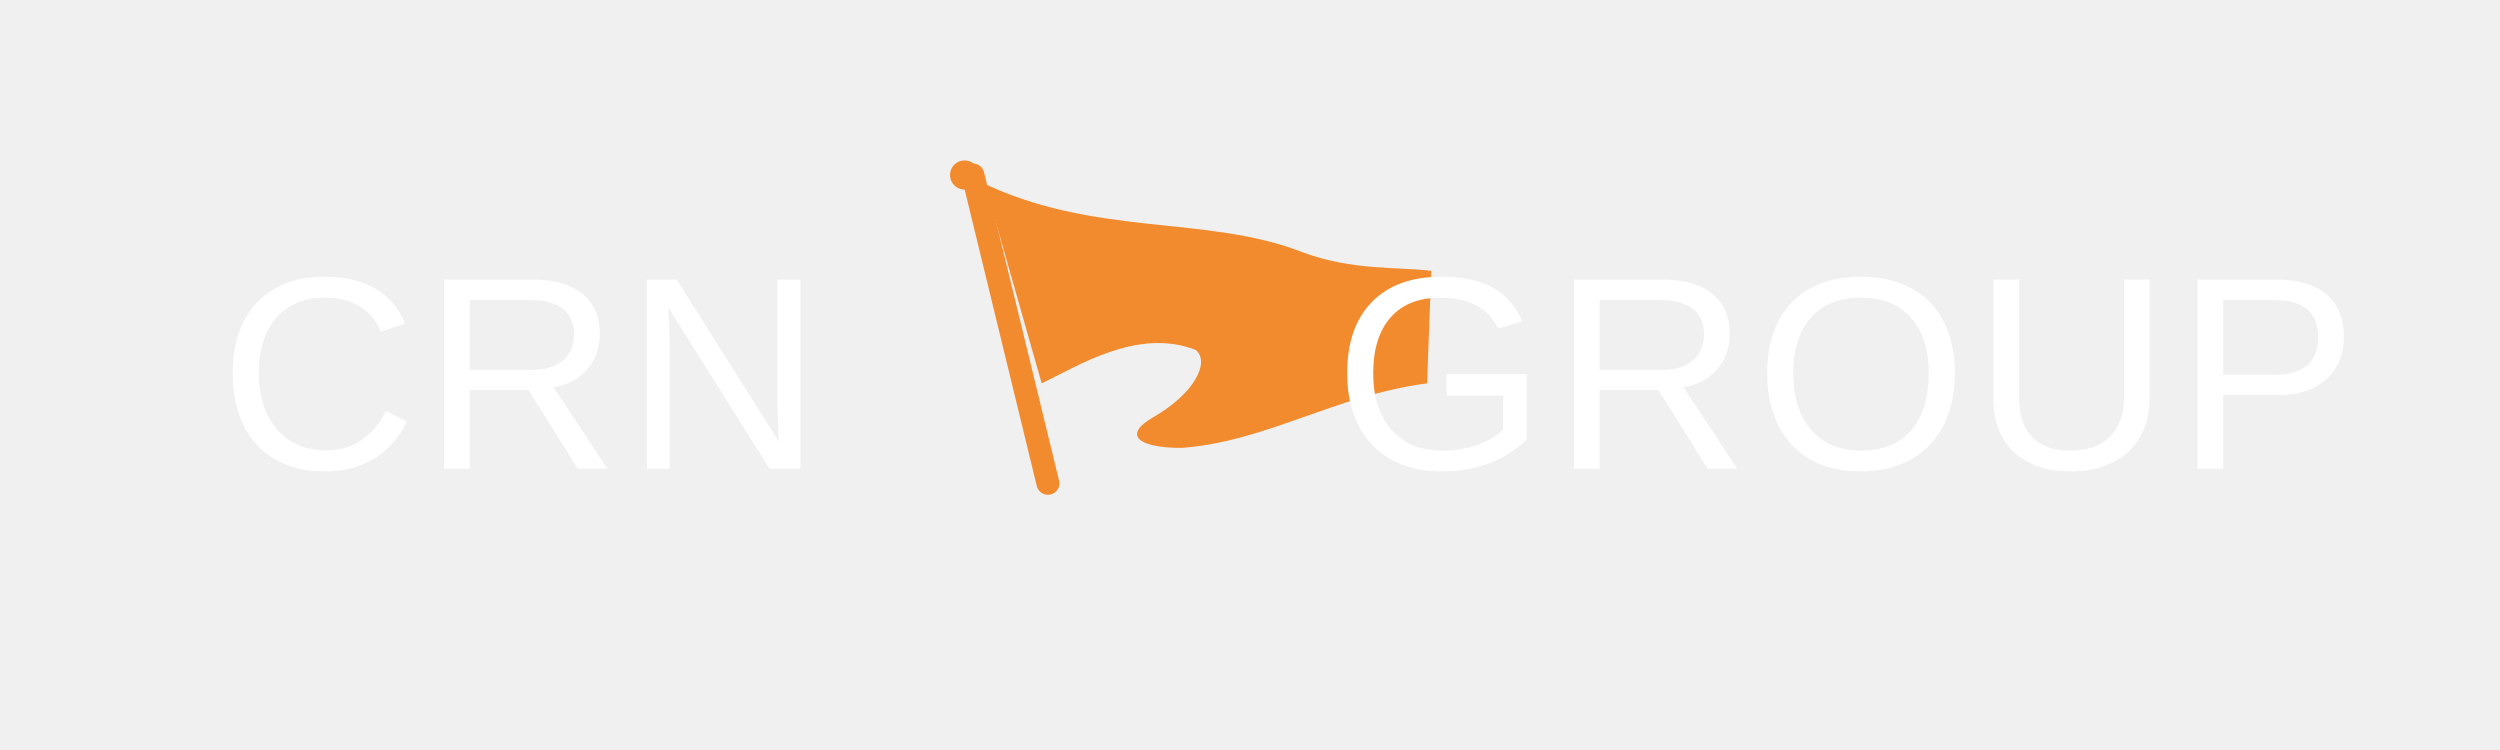
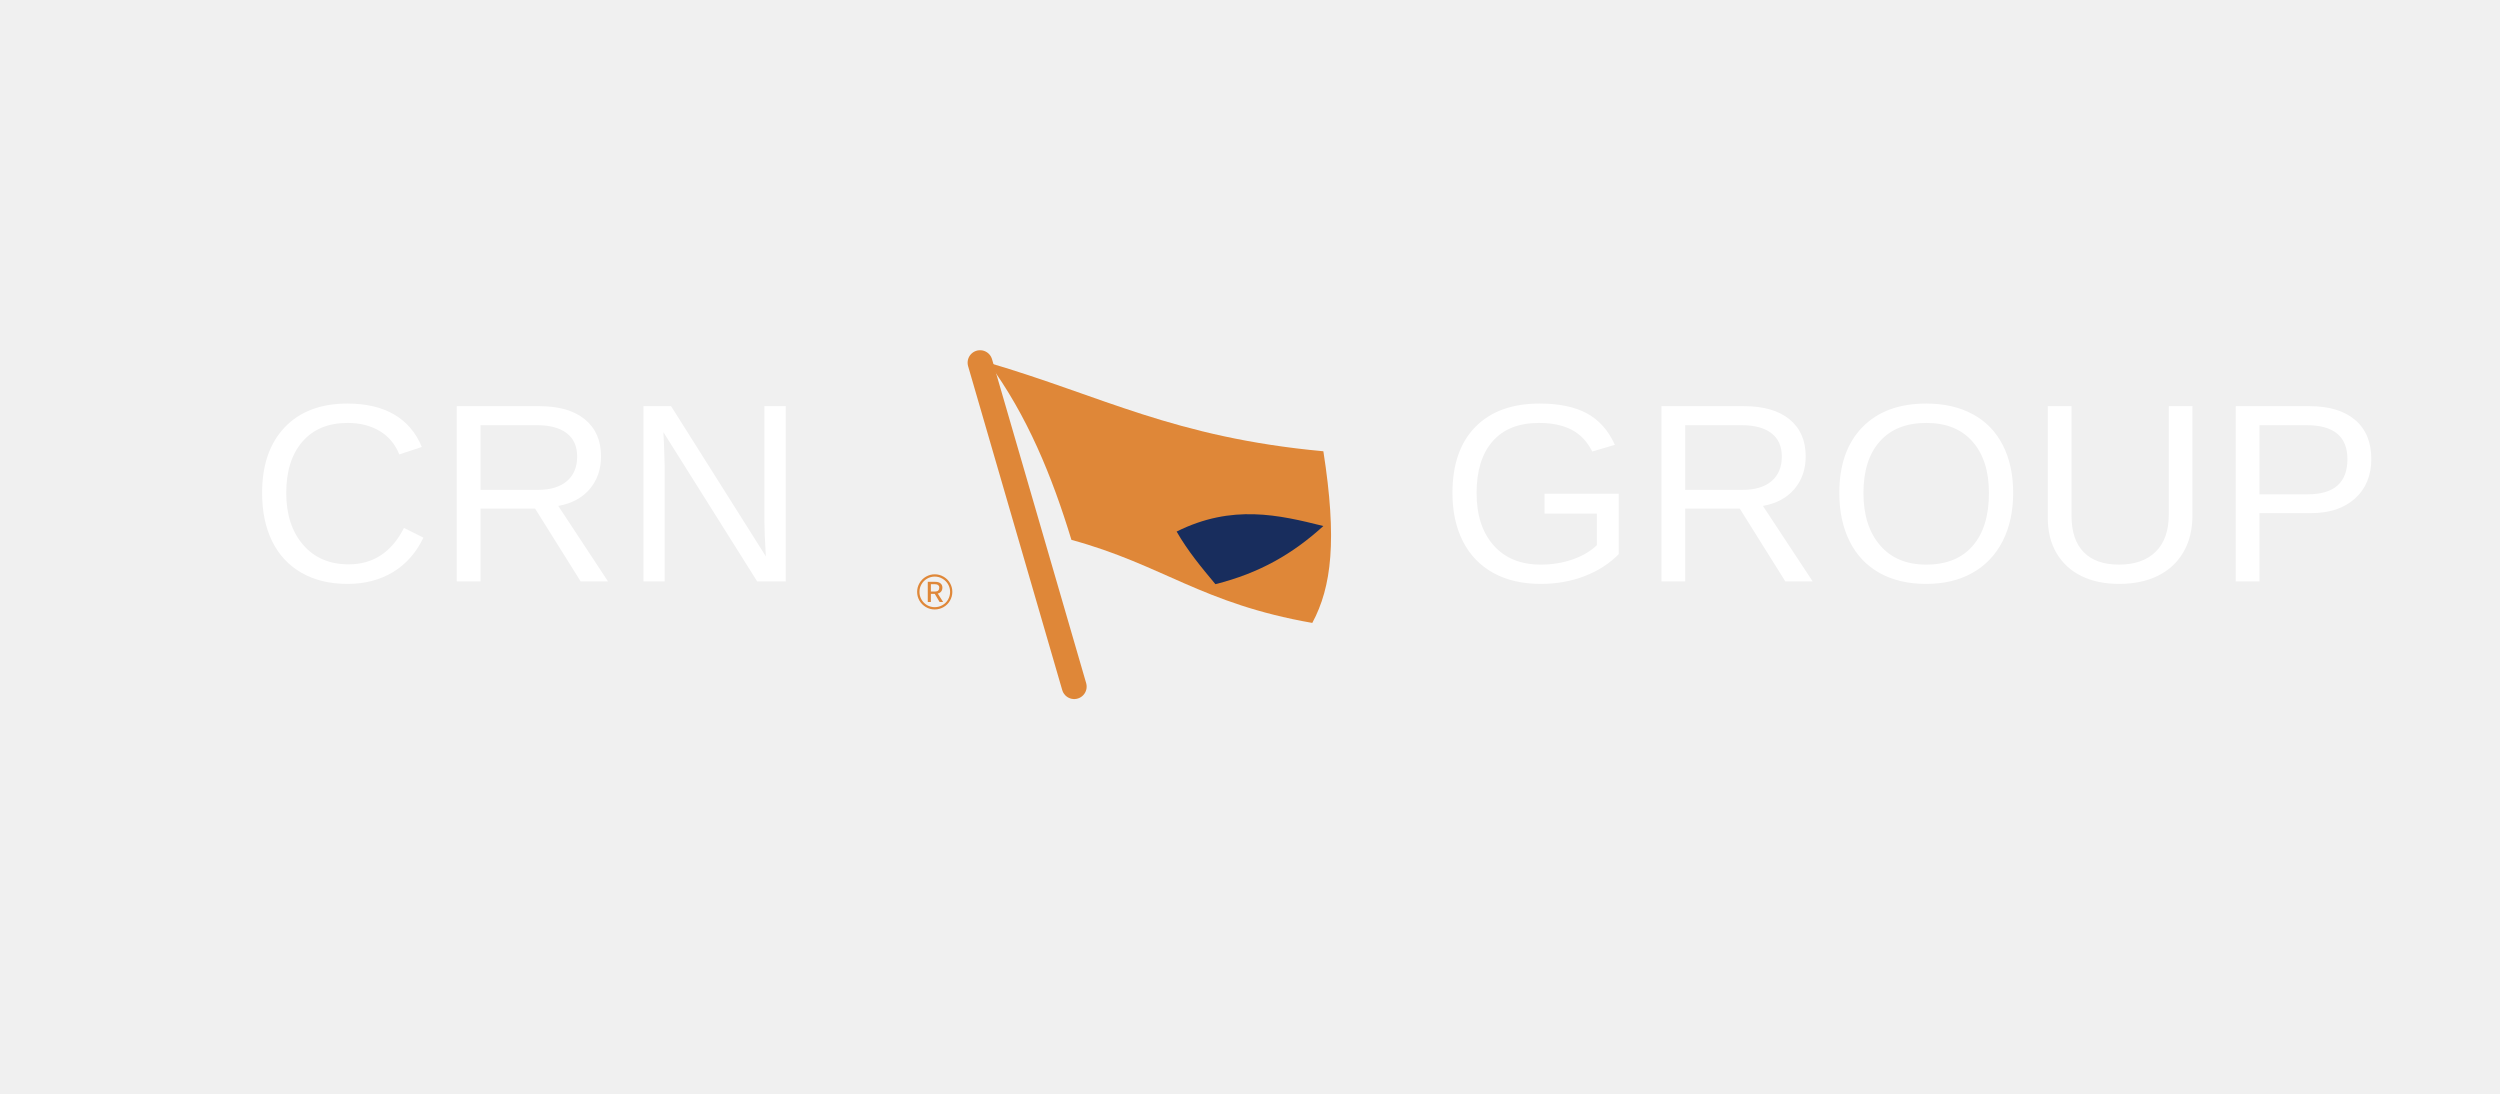
- <svg xmlns="http://www.w3.org/2000/svg" viewBox="0 0 1200 360" role="img" aria-label="CRN GROUP">
-   <text x="105" y="225" fill="#ffffff" font-family="Arial,Helvetica,sans-serif" font-size="132" font-weight="500" letter-spacing="2">CRN</text>
-   <g transform="translate(455 72)">
-     <path d="M12 12 L48 160" fill="none" stroke="#f28a2e" stroke-width="11" stroke-linecap="round" />
-     <path d="M15 15 C70 42 124 31 170 49 C194 58 216 56 232 58 L230 112 C185 118 153 140 112 143 C92 143 83 137 99 128 C118 117 126 102 119 96 C91 85 62 104 45 112 L18 17 Z" fill="#f28a2e" />
-     <circle cx="8" cy="12" r="7" fill="#f28a2e" />
+ <svg xmlns="http://www.w3.org/2000/svg" viewBox="0 0 903 395" role="img" aria-labelledby="title desc">
+   <g transform="translate(90 105)">
+     <text x="0" y="105" fill="#ffffff" font-family="Arial,Helvetica,sans-serif" font-size="92" font-weight="500" letter-spacing="1">CRN</text>
+     <g transform="translate(250 8)">
+       <path d="M14 18 L48 135" fill="none" stroke="#df8738" stroke-width="9" stroke-linecap="round" />
+       <path d="M17 18 C58 30 84 45 138 50 C143 82 141 99 134 112 C94 105 80 91 47 82 C40 59 31 37 17 18 Z" fill="#df8738" />
+       <path d="M85 79 C105 69 122 73 138 77 C127 87 115 94 99 98 C94 92 89 86 85 79 Z" fill="#182d5d" />
+     </g>
+     <text x="430" y="105" fill="#ffffff" font-family="Arial,Helvetica,sans-serif" font-size="92" font-weight="500" letter-spacing="1">GROUP</text>
+     <text x="241" y="115" fill="#df8738" font-family="Arial,Helvetica,sans-serif" font-size="18">®</text>
  </g>
-   <text x="640" y="225" fill="#ffffff" font-family="Arial,Helvetica,sans-serif" font-size="132" font-weight="500" letter-spacing="2">GROUP</text>
</svg>
